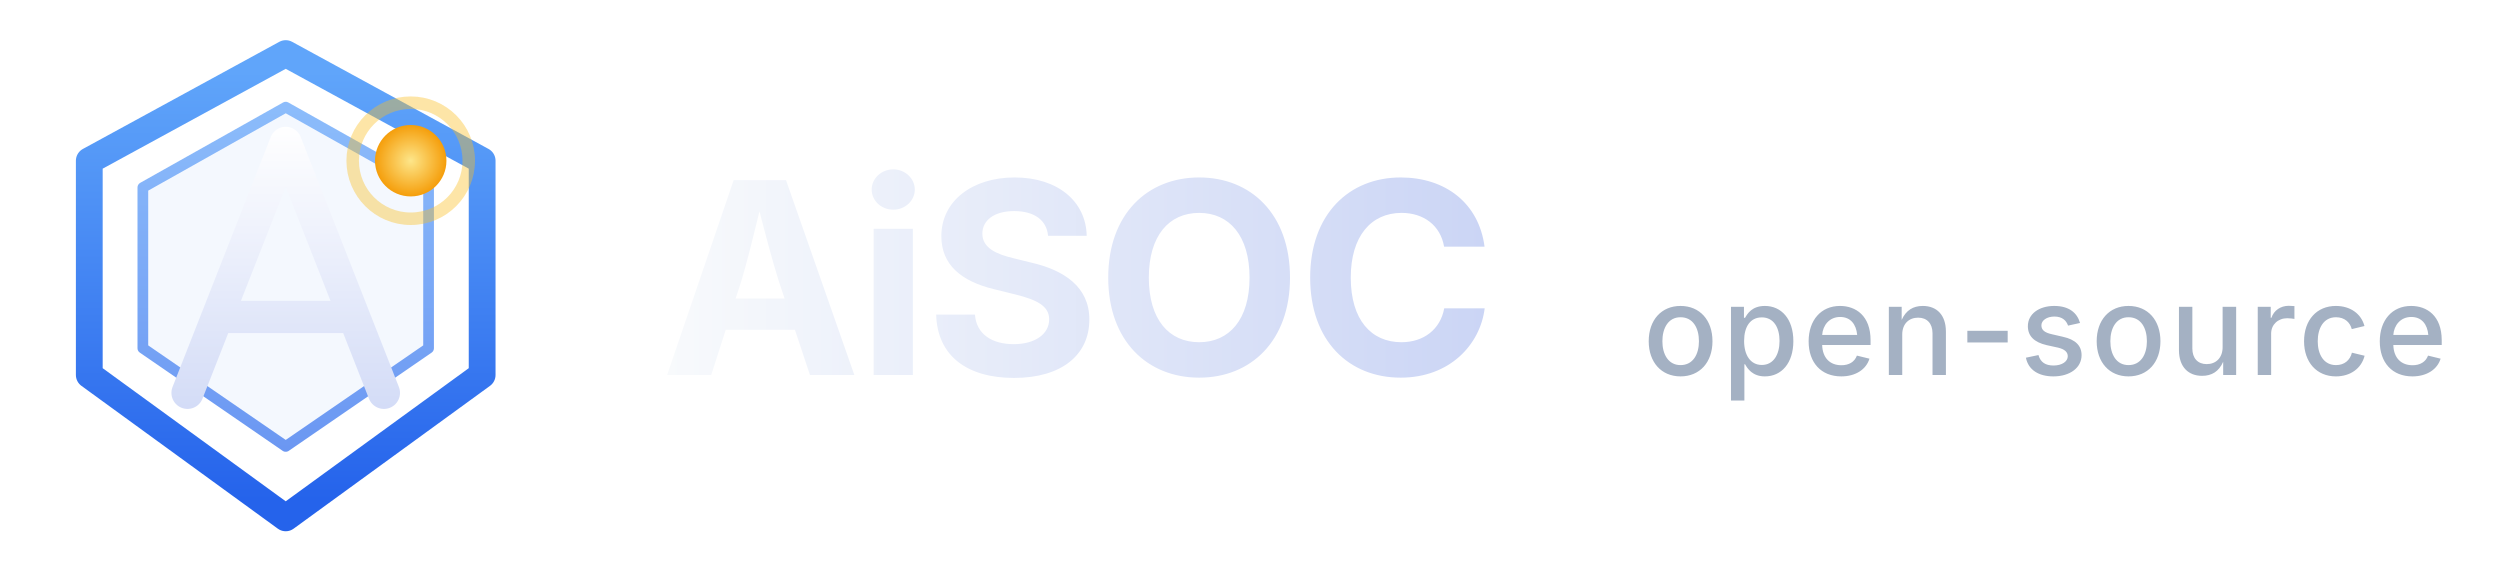
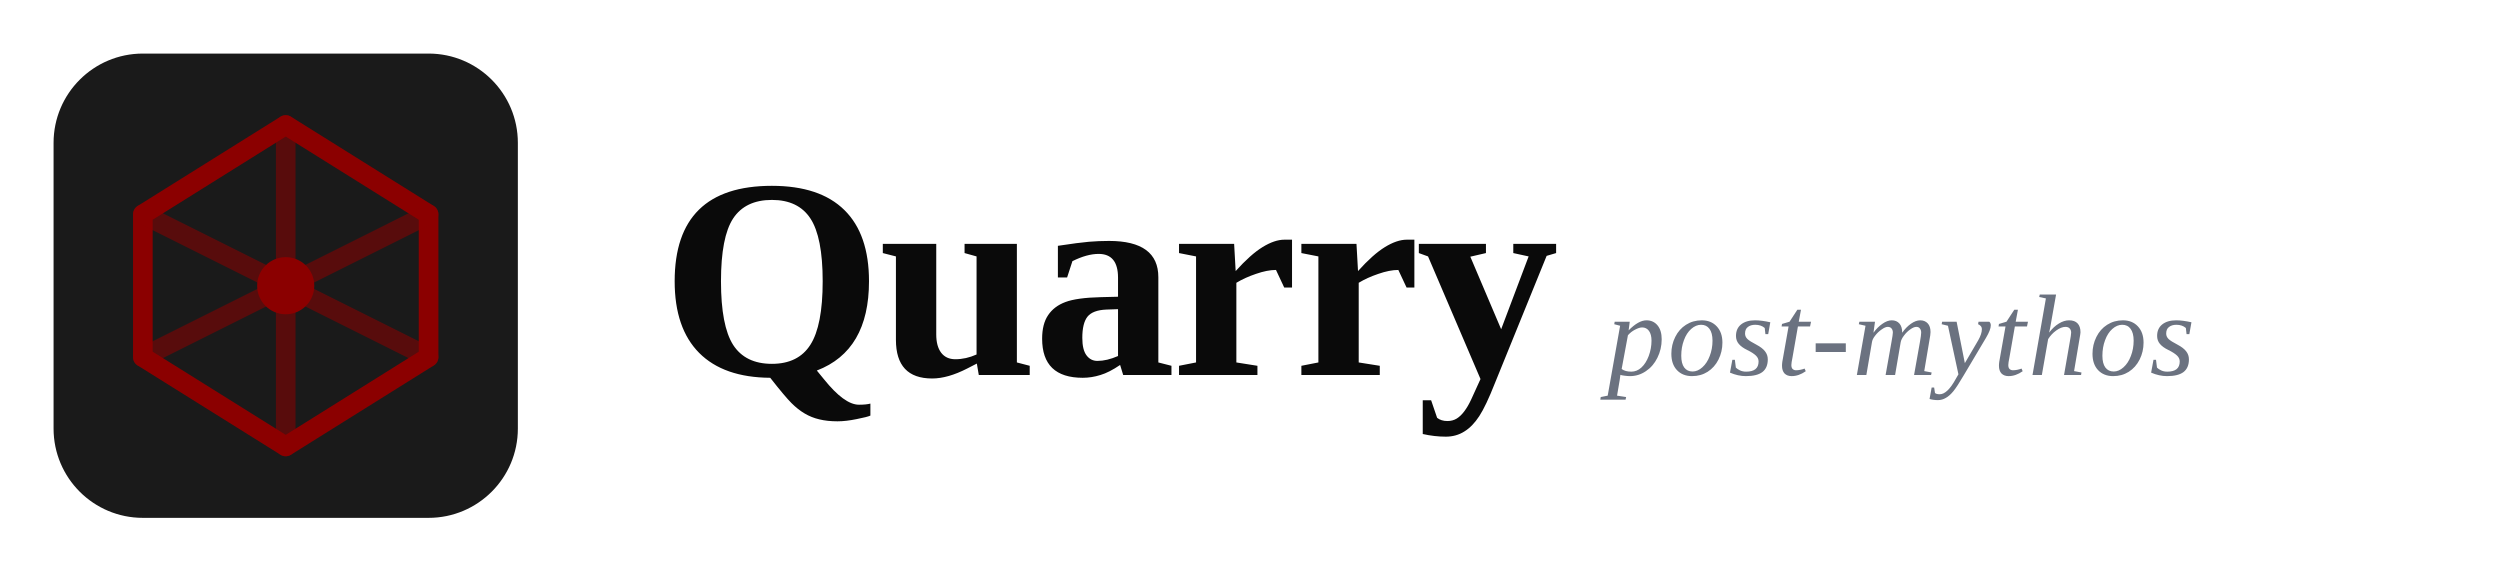
- <svg xmlns="http://www.w3.org/2000/svg" viewBox="0 0 280 64" width="280" height="64">
-   <defs>
-     <linearGradient id="aisocLogoOutline" x1="32" y1="8" x2="32" y2="56" gradientUnits="userSpaceOnUse">
-       <stop offset="0%" stop-color="#60a5fa" />
-       <stop offset="100%" stop-color="#2563eb" />
-     </linearGradient>
-     <linearGradient id="aisocLogoBody" x1="32" y1="14" x2="32" y2="52" gradientUnits="userSpaceOnUse">
-       <stop offset="0%" stop-color="#ffffff" />
-       <stop offset="100%" stop-color="#cbd5f5" />
-     </linearGradient>
-     <radialGradient id="aisocLogoSpark" cx="50%" cy="50%" r="50%">
-       <stop offset="0%" stop-color="#fde68a" />
-       <stop offset="100%" stop-color="#f59e0b" />
-     </radialGradient>
-     <linearGradient id="aisocLogoText" x1="0" y1="0" x2="1" y2="0">
-       <stop offset="0%" stop-color="#f8fafc" />
-       <stop offset="100%" stop-color="#cbd5f5" />
-     </linearGradient>
-   </defs>
+ <svg xmlns="http://www.w3.org/2000/svg" viewBox="0 0 280 64" width="280" height="64" role="img" aria-label="Quarry">
  <g>
-     <path d="M32 6 L54 18 L54 42 L32 58 L10 42 L10 18 Z" fill="none" stroke="url(#aisocLogoOutline)" stroke-width="3" stroke-linejoin="round" />
-     <path d="M32 12 L48 21 L48 39 L32 50 L16 39 L16 21 Z" fill="rgba(59,130,246,0.08)" stroke="url(#aisocLogoOutline)" stroke-width="1.2" stroke-linejoin="round" opacity="0.7" />
-     <path d="M21 44 L32 16 L43 44 M25.5 35.5 L38.5 35.5" fill="none" stroke="url(#aisocLogoBody)" stroke-width="3.6" stroke-linecap="round" stroke-linejoin="round" />
-     <circle cx="46" cy="18" r="4" fill="url(#aisocLogoSpark)" />
-     <circle cx="46" cy="18" r="6.5" fill="none" stroke="rgba(251,191,36,0.4)" stroke-width="1.4" />
+     <rect x="6" y="6" width="52" height="52" rx="10" fill="#1a1a1a" />
+     <g transform="translate(6 6)" stroke="#8B0000" stroke-width="2.2" stroke-linecap="round" stroke-linejoin="round" fill="none">
+       <path d="M26 8 L42 18 L42 34 L26 44 L10 34 L10 18 Z" />
+       <path d="M26 8 L26 44" opacity="0.55" />
+       <path d="M10 18 L42 34" opacity="0.55" />
+       <path d="M42 18 L10 34" opacity="0.55" />
+     </g>
+     <circle cx="32" cy="32" r="3.2" fill="#8B0000" />
  </g>
-   <g font-family="Inter, system-ui, sans-serif" font-weight="700" letter-spacing="-0.5">
-     <text x="74" y="42" font-size="30" fill="url(#aisocLogoText)">AiSOC</text>
-     <text x="184" y="42" font-size="14" font-weight="500" fill="rgba(148,163,184,0.85)" letter-spacing="0.4">open-source</text>
+   <g font-family="'Fraunces', 'Times New Roman', serif">
+     <text x="74" y="42" font-size="32" font-weight="600" letter-spacing="-0.5" fill="#0a0a0a">Quarry</text>
+     <text x="180" y="42" font-size="13" font-weight="400" font-style="italic" fill="#6b7280" letter-spacing="0.3">post-mythos</text>
  </g>
</svg>
